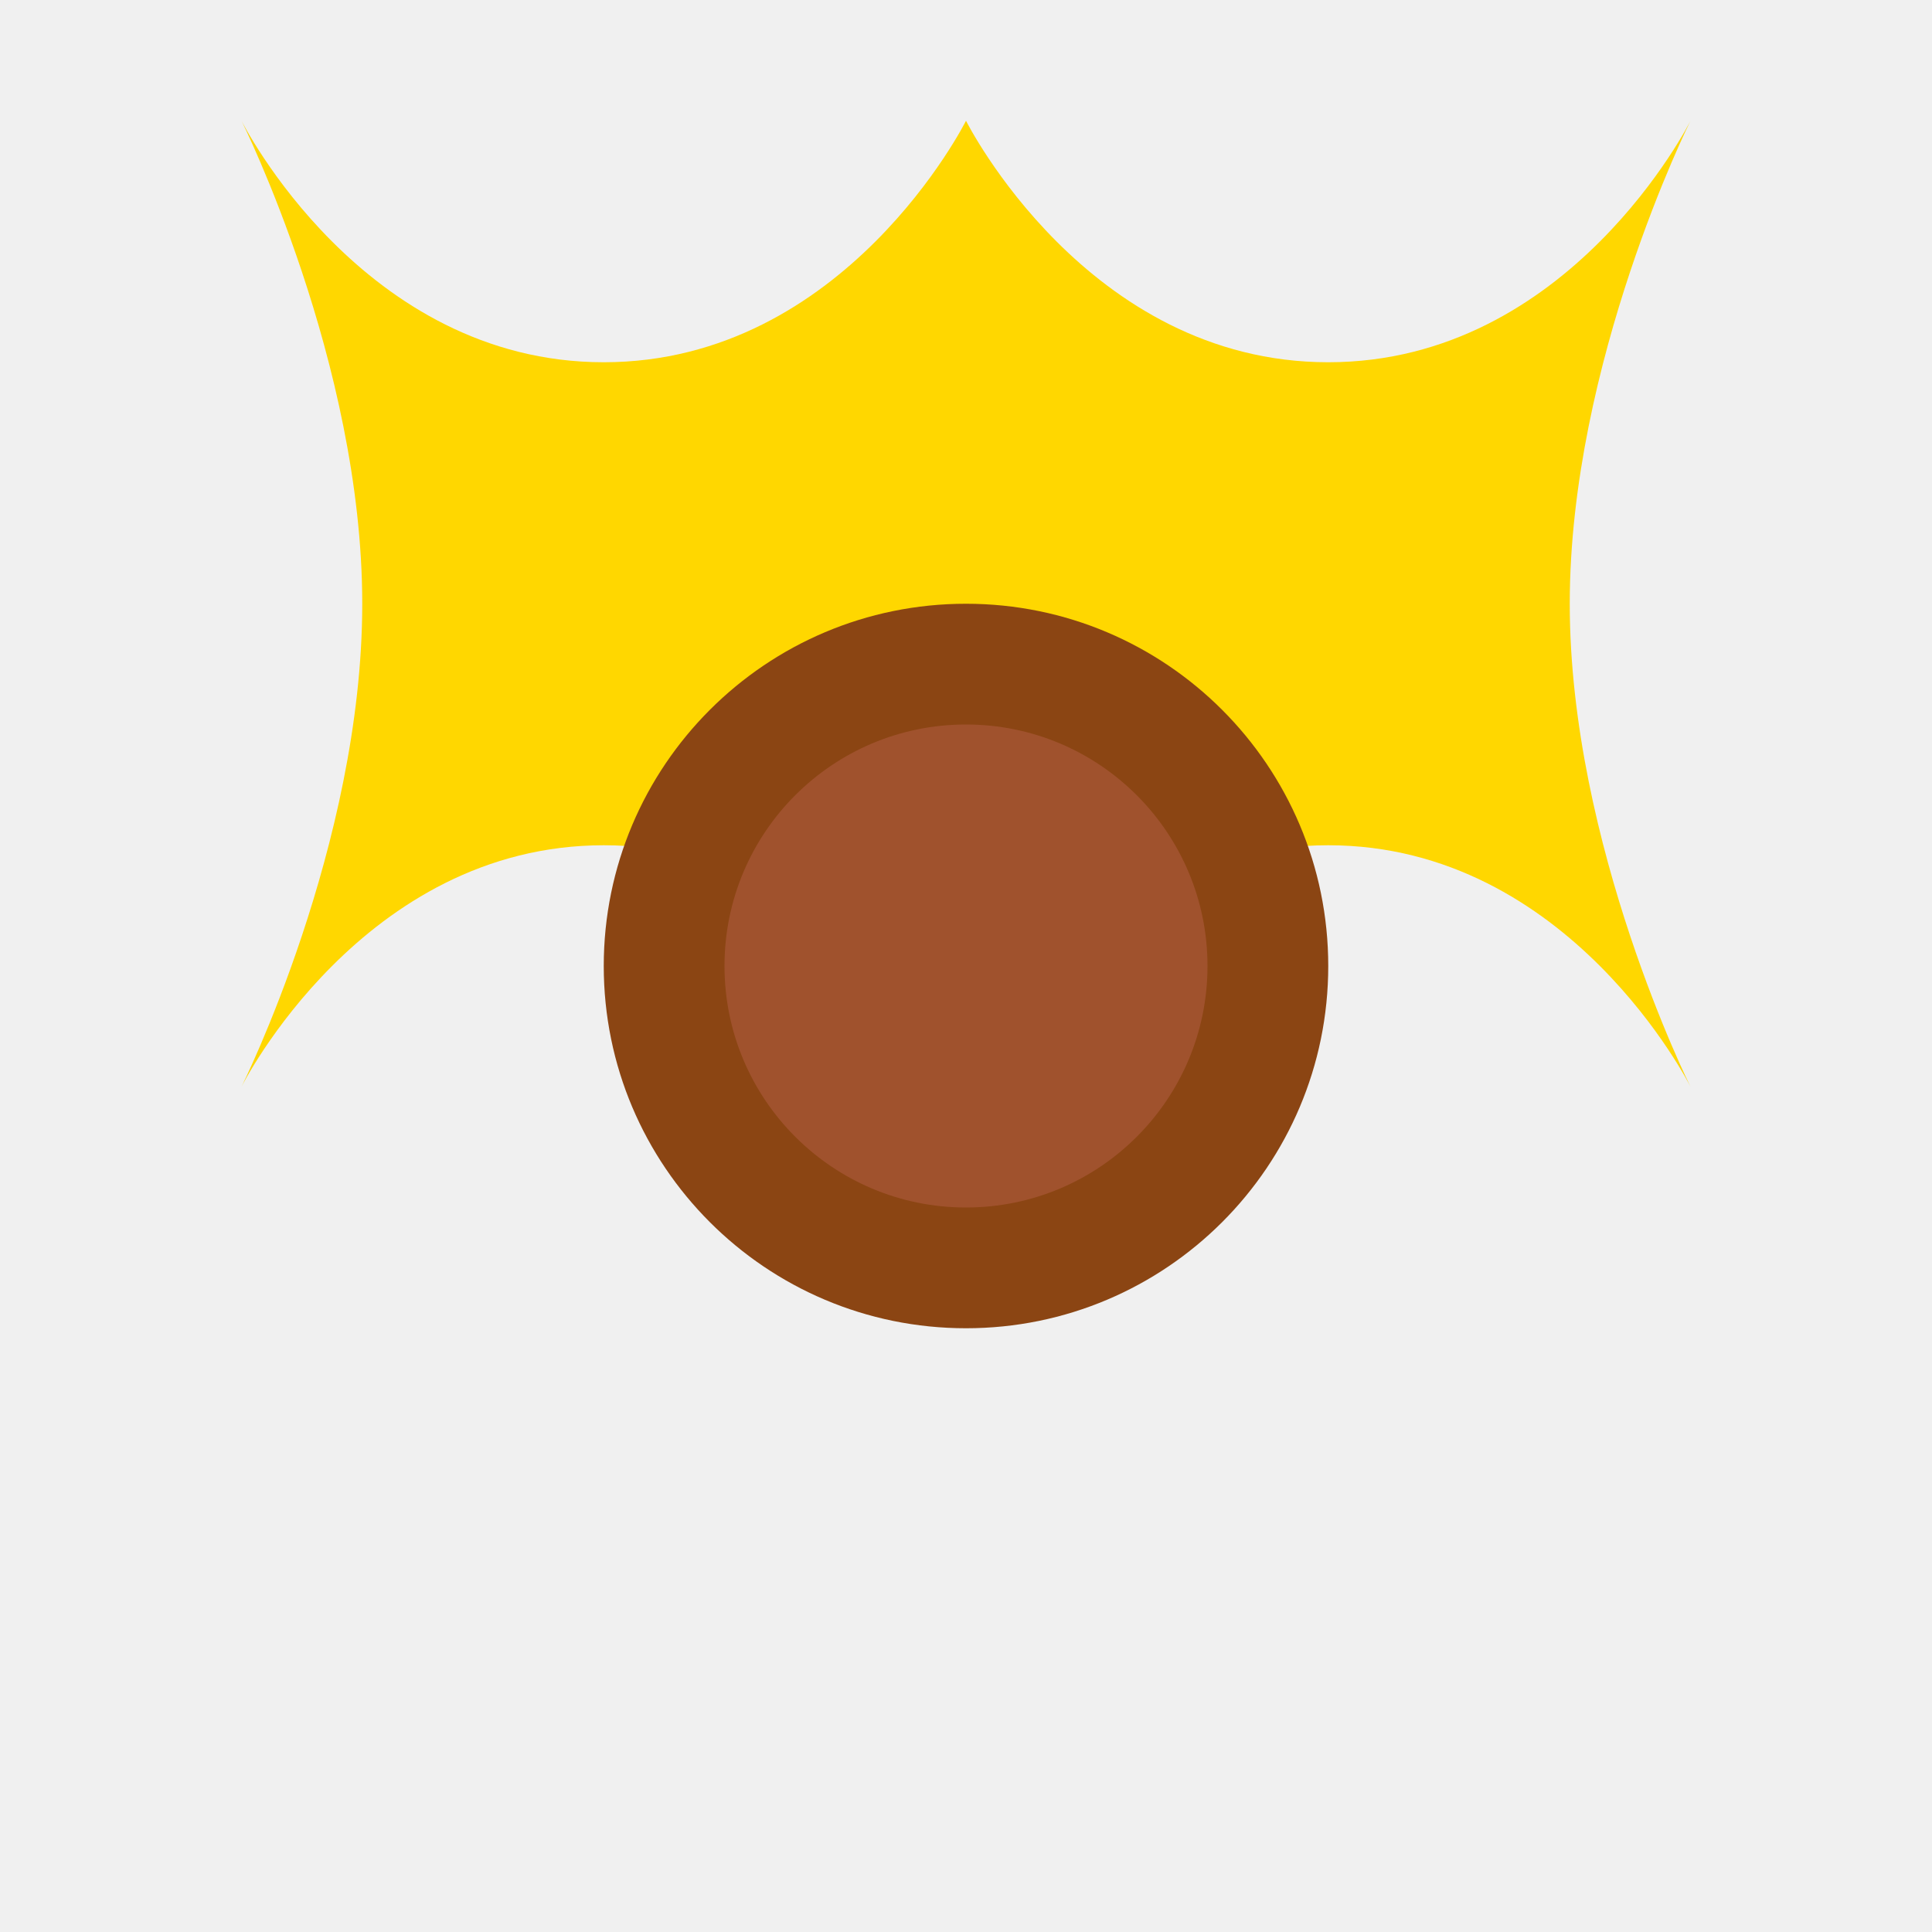
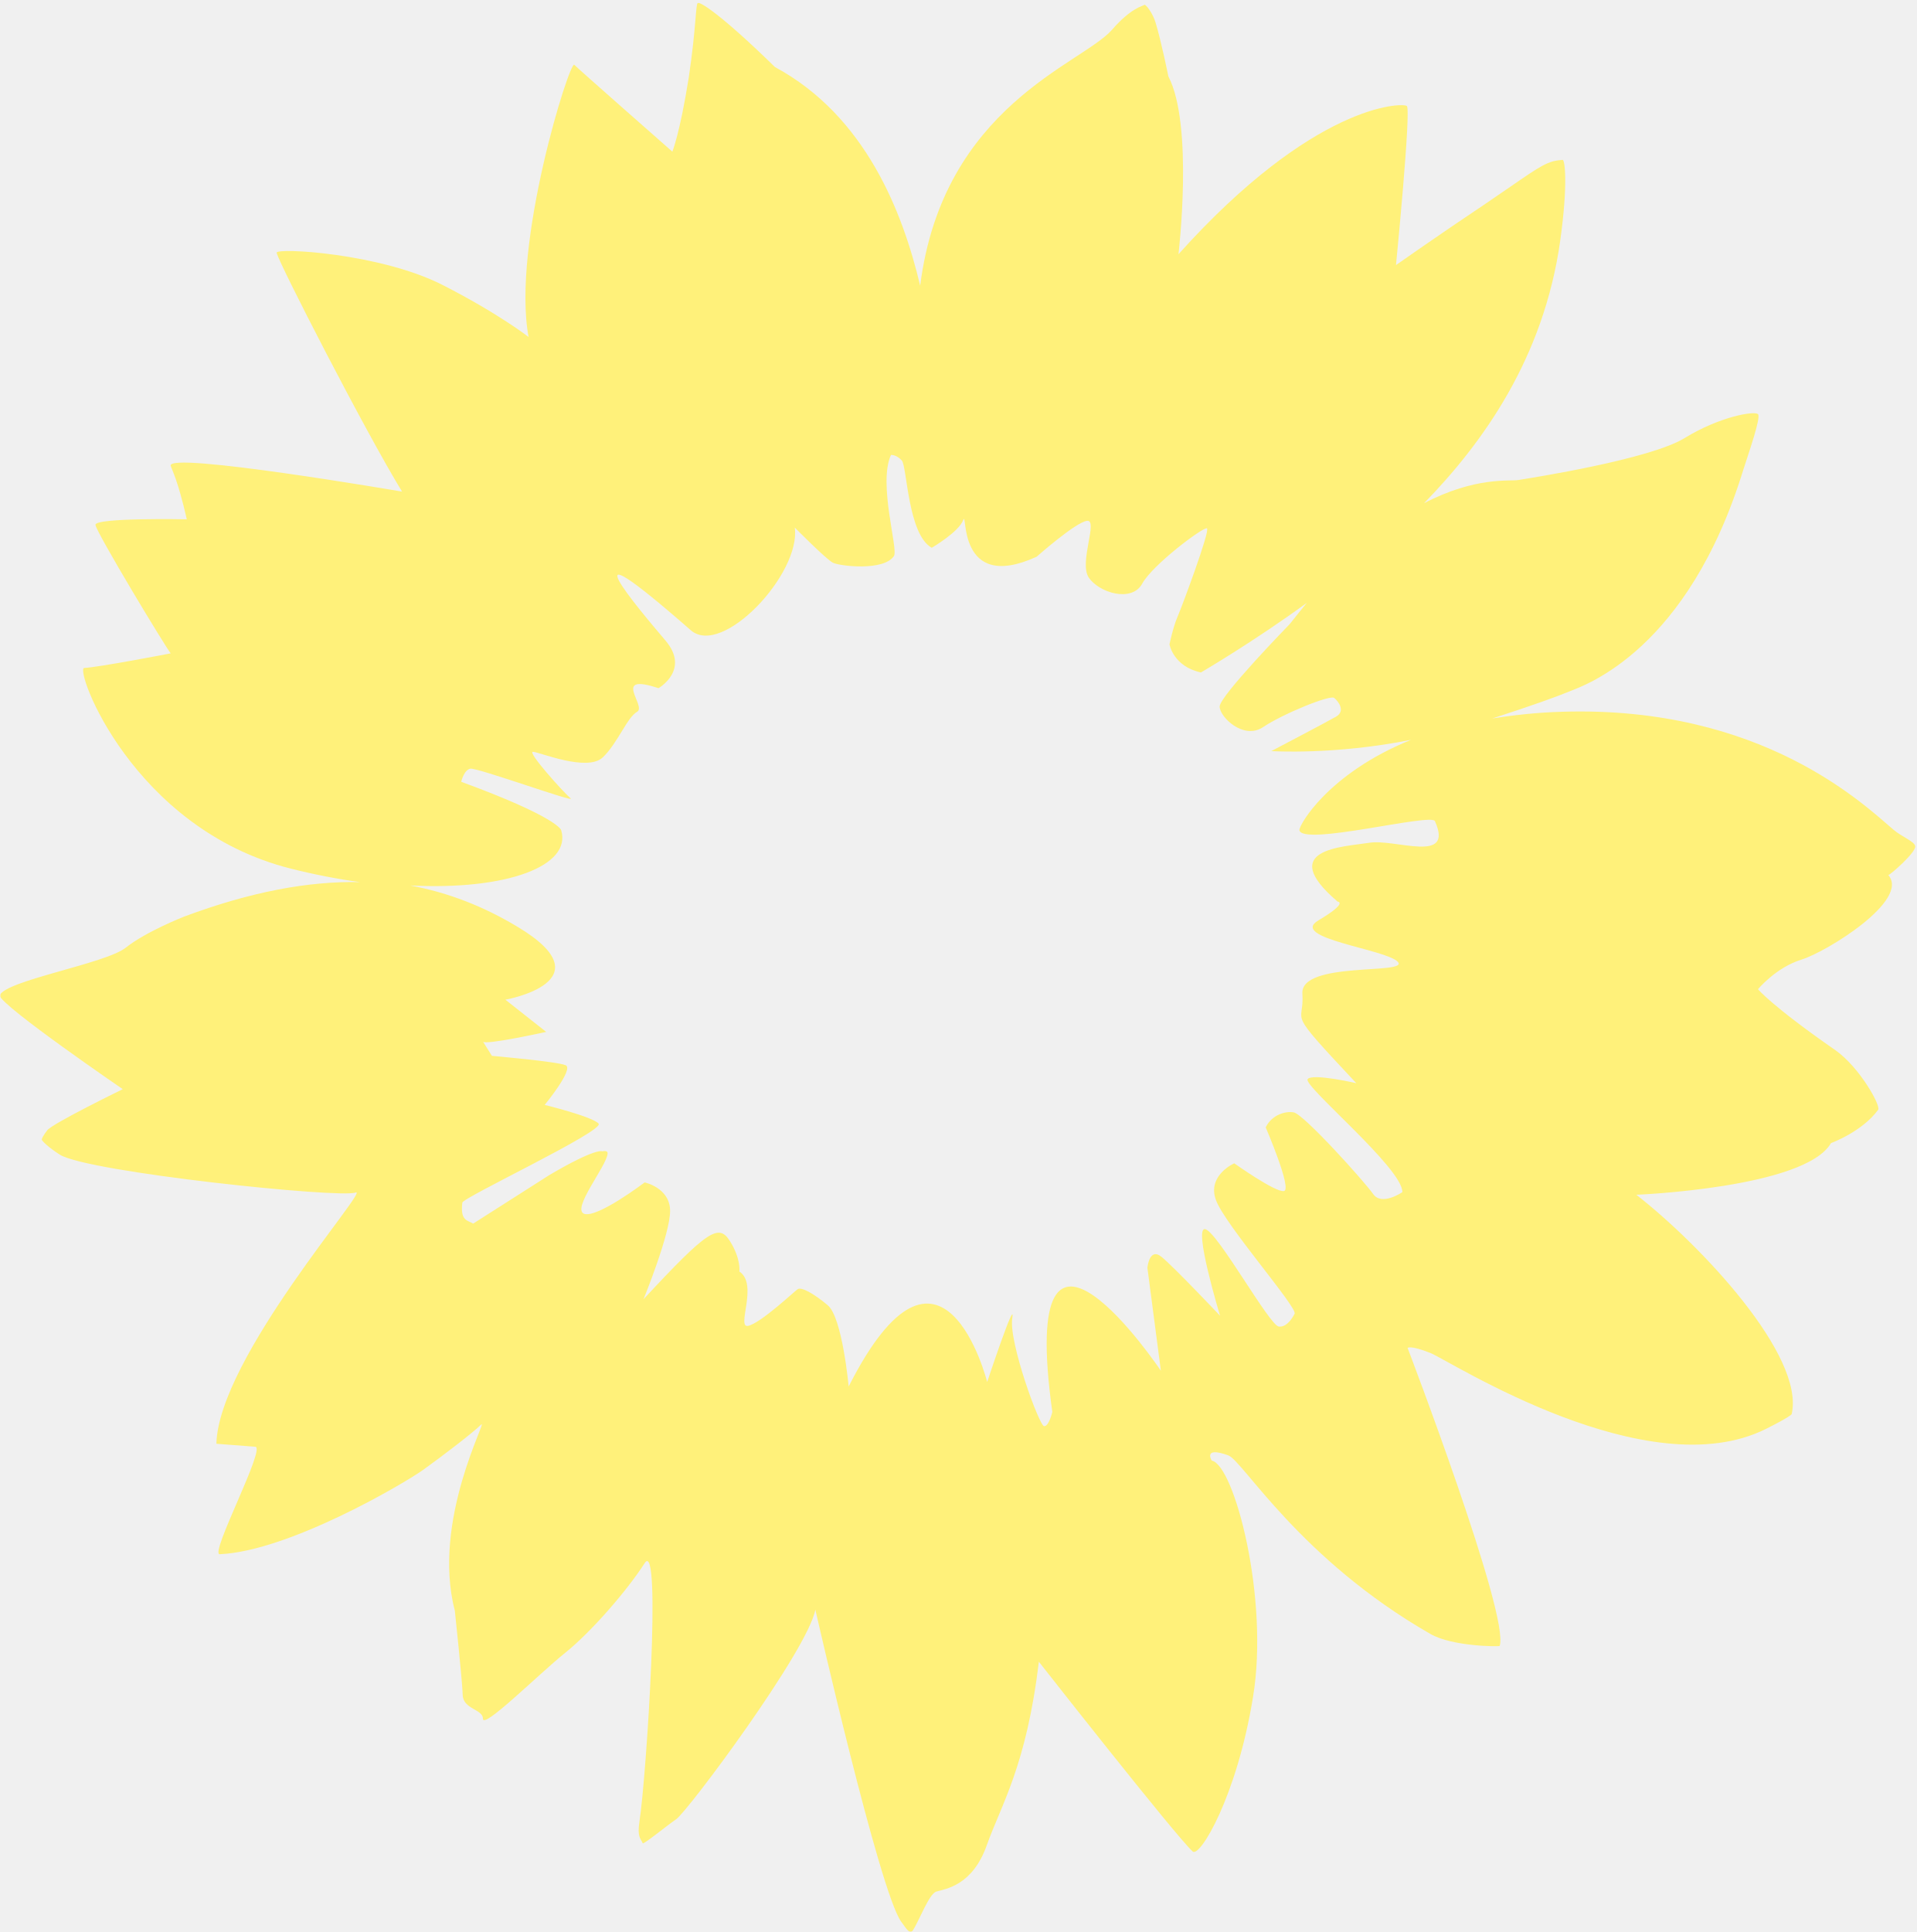
- <svg xmlns="http://www.w3.org/2000/svg" width="32" height="32" viewBox="0 0 32 32" fill="none">
-   <path d="M16 2C16 2 18 6 22 6C26 6 28 2 28 2C28 2 26 6 26 10C26 14 28 18 28 18C28 18 26 14 22 14C18 14 16 18 16 18C16 18 14 14 10 14C6 14 4 18 4 18C4 18 6 14 6 10C6 6 4 2 4 2C4 2 6 6 10 6C14 6 16 2 16 2Z" fill="#FFD700" />
-   <circle cx="16" cy="16" r="6" fill="#8B4513" />
-   <circle cx="16" cy="16" r="4" fill="#A0522D" />
+ <svg xmlns="http://www.w3.org/2000/svg" width="512" height="516" viewBox="0 0 512 516" fill="none">
+   <mask id="mask0_415_226" style="mask-type:luminance" maskUnits="userSpaceOnUse" x="0" y="0" width="512" height="516">
+     <path d="M511.7 0.7H0.1V515.9H511.7V0.7Z" fill="white" />
+   </mask>
+   <g mask="url(#mask0_415_226)">
+     <path d="M365.7 225.1C358.7 226.2 340.8 226.7 357.3 240.8C357.3 240.8 360.3 241 352.2 245.8C344.1 250.6 370.3 253.5 373.4 256.9C376.5 260.4 347.3 256.6 347.9 265.4C348.5 274.2 342.9 268.6 362.3 289.3C362.3 289.3 350.7 286.6 349.3 288.2C347.9 289.9 374.8 312.1 374.6 318.4C374.6 318.4 369.1 322.2 366.8 318.9C364.5 315.6 348.3 297.6 345.6 297.1C343.6 296.7 339.8 297.6 338.1 301.1C338.1 301.1 345.2 317.6 343 318.1C340.8 318.6 329.7 310.7 329.7 310.7C329.7 310.7 322.4 313.9 324.8 320.5C327.2 327.1 346.9 349.5 345.8 350.9C345.8 350.9 344.1 354.6 341.6 354.3C339.1 354 325.4 329.3 322 328.3C318.6 327.3 325.9 351.4 325.9 351.4C325.9 351.4 313.6 338.4 310.3 335.7C307 333 306.5 338.6 306.5 338.6L310.1 366.1C310.1 366.1 271.6 308.8 281.1 377.1C281.1 377.1 280.2 381 278.9 380.9C277.6 380.8 269.4 358.3 270.4 352.1C271.4 345.9 263.7 369.1 263.7 369.1C263.7 369.1 251.6 321.2 226.7 370.3C226.7 370.3 225 351.8 221.1 348.6C217.3 345.4 214.1 343.7 213.1 344.3C212.2 344.9 203.3 353.3 199.9 354.1C196.5 354.9 202.7 343 197.5 339.6C197.5 339.6 198 336.3 195 331.5C192 326.7 189.1 328.5 171.9 347C171.9 347 179.1 329.4 179 323.3C178.9 317.2 172.2 315.8 172.2 315.8C172.2 315.8 159.7 325.3 156.1 324.2C152.5 323 162.1 311.4 162.3 308.1C162.4 307.1 160.9 307.5 160.9 307.5C160.9 307.5 159.4 306.4 146.8 313.8L126.4 326.8C124.9 325.9 122.9 326.1 123.5 321.2C123.7 319.8 161.6 302 159.9 300.1C158.2 298.2 145.5 295.1 145.5 295.1C145.5 295.1 153.4 285.5 151.1 284.5C148.7 283.5 131.4 282 131.4 282C131.4 282 128.4 277.2 129 278.2C129.6 279.2 145.9 275.6 145.9 275.6L135 267C135 267 162.6 262.1 138.2 247.5C129.2 242.1 119.8 238.4 109.6 236.5C135.6 237.8 152.8 231.2 149.9 221.7C149.9 221.7 149.1 218.3 123.2 208.8C123.2 208.8 123.9 205.7 125.6 205.3C127.3 204.9 154.3 214.7 152.4 213.2C150.5 211.6 140.6 200.6 142.4 200.8C144.2 200.9 156.8 206.2 161 202.3C165 198.5 167.5 191.6 170.2 190.1C172.8 188.6 163.2 179.6 175.9 183.8C175.9 183.8 184.5 178.9 177.7 171C170.9 163 149.3 137.5 184.5 168.3C192.9 175.7 214 153.2 212.3 140.9C212.3 140.9 220.7 149.4 222.5 150.3C224.3 151.2 236.1 152.6 238.8 148.5C240 146.6 234.5 129.2 238 121.5C238 121.5 239.5 121.4 240.9 123C242.3 124.6 242.5 142.8 248.9 146.3C248.9 146.3 256.1 142.1 257.3 138.9C258.5 135.8 255.4 158.5 276.9 148.7C276.9 148.7 287.4 139.4 290.4 139.1C293.4 138.8 288.2 150.2 290.8 154.2C293.5 158.3 302.3 161 305.1 155.9C307.9 150.8 321.4 140.7 322.4 141.1C323.4 141.5 315.5 162.6 314.6 164.6C313.3 167.6 312.4 172.1 312.4 172.1C312.4 172.1 313.4 178 320.8 179.6C320.8 179.6 334.7 171.5 349.1 161C347.6 162.8 346.1 164.7 344.5 166.7C344.5 166.7 325.8 185.9 325.8 188.7C325.8 191.5 332.2 197.7 337.4 194.2C342.6 190.7 355.3 185.5 356.4 186.4C357.5 187.3 359.5 189.9 356.9 191.4C354.3 192.9 339.6 200.6 339.6 200.6C339.6 200.6 356.4 201.7 376.9 197.6C354.7 206.6 347 220.4 347.1 221.7C347.8 226.1 382.3 217.1 383.3 219.3C388.5 230.9 372.6 223.9 365.7 225.1ZM511.6 226C511.4 224.7 508 223.5 505.8 221.6C498.2 215.2 470.9 188.4 417.2 190.1C410.4 190.3 404.2 191 398.6 191.9C410 188.2 416 186 419.4 184.6C423.6 182.9 450.9 173.6 465.7 125.4C467 121.3 470.5 111.4 469.6 110.6C468.5 109.7 459.3 111.3 450 117C440.7 122.7 409.3 127.6 405.6 128.2C403.4 128.6 394.2 127.2 380.4 134.4C395.9 118.5 412.4 95.8 416.8 64.1C418.9 48.9 418 42.6 417.4 42.7C416.5 42.8 416 42.8 414.8 43.1C411.3 44.1 407.8 47 396.4 54.7C385 62.3 372.9 70.8 372.9 70.8C372.9 70.8 377 29.3 375.8 28.3C374.5 27.4 351 27.6 314.8 67.9C314.8 67.9 318.9 33.4 312.1 20.4C312.1 20.4 310.2 11 308.7 6.1C308 3.6 306 1 305.7 1.3C305.3 1.6 302.1 2.1 297 8C289 17.1 251.9 28.3 245.8 76.3C241.2 56.9 231.3 31 207 17.9C193.2 4.4 187.1 0.4 186.4 0.8C185.8 1.1 186 7.1 184 20.6C181.6 35.7 179.6 40.5 179.6 40.5C179.6 40.5 154 18 153.4 17.3C152.2 16.1 136.6 65.4 141.2 90C141.2 90 133.1 83.7 118.4 76.2C101.7 67.6 73.7 66.1 73.9 67.5C74.2 69.7 97.6 115.3 107.4 131.3C107.4 131.3 44.5 120.5 45.6 124.4C46 125.7 47.5 128.2 49.9 138.7C49.9 138.7 25.2 138.2 25.5 140.2C25.9 142.5 44.2 172.8 45.6 174.5C45.6 174.5 26.5 178.2 22.5 178.4C19.8 178.5 35.3 221.3 77.7 232C84.1 233.6 90.3 234.8 96.2 235.6C82.3 235.3 66.9 238.2 49.2 244.8C49.2 244.8 39 248.8 33.6 253.1C28.2 257.4 1.2 261.9 -0.1 265.9C0.5 268.8 32.8 290.9 32.8 290.9C32.8 290.9 13.9 300.1 12.6 301.9C11.7 303.1 11 304.2 11.2 304.5C11.4 304.8 12.7 306.3 16 308.4C23.6 313.1 90.9 320.1 95 318.5C99.1 316.9 58.4 362.6 57.8 385.6C57.8 385.6 64.5 386.1 68.2 386.4C71.1 386.6 55.9 415.2 58.7 415.1C77 414.3 107.3 396.6 113 392.6C118.7 388.5 126.5 382.5 128.5 380.5C130.6 378.5 115.2 406 121.5 430.2C121.5 430.2 123.5 449 123.6 452.7C123.7 456.5 129 456.5 129 459C128.9 462.1 143.8 447.2 150.9 441.5C158 435.8 167.5 424.8 172.2 417.5C176.8 410.3 172.7 474.3 170.8 486.6C170.2 490.6 171.1 491 171.7 492.3C171.9 492.7 178.5 487.3 180.6 485.9C183.7 483.8 215.8 440.7 217.8 429.9C217.8 429.9 234.9 505.1 240.7 513.2C242 514.9 243 516.9 243.9 515.5C245.6 512.8 248.2 505.8 250.1 505.2C252.6 504.5 259.8 503.6 263.6 492.8C267.4 482.1 274.2 471.6 277.5 443.8C277.5 443.8 313.9 490.2 318.6 494.5C320.5 496.2 330.4 479.8 334.7 453.3C339.1 426.9 329.7 391.3 323.7 390.1C323.7 390.1 321.2 386.2 328.1 388.7C332 390.1 347.2 416.4 382.1 436.4C388 439.8 400.5 439.8 400.6 439.6C403.4 431.7 376 360 376 360C376 360 376.7 359.2 382.2 361.4C387.7 363.7 440.1 397.5 471.8 381.6C478.2 378.4 478.6 377.7 478.6 377.7C482.2 362.1 454.3 332.5 437.1 319.1C437.1 319.1 482.2 317.3 489.1 305.3C489.1 305.3 497.4 302.3 501.7 296.4C502.5 295.4 496.8 285.1 490.3 280.5C473.3 268.7 469.6 264.2 469.6 264.2C469.6 264.2 474.4 258.4 481.2 256.3C488 254.2 510.3 240.4 504.4 233.7C504.7 233.9 511.9 227.6 511.6 226Z" fill="#FFF17A" />
+   </g>
</svg>
